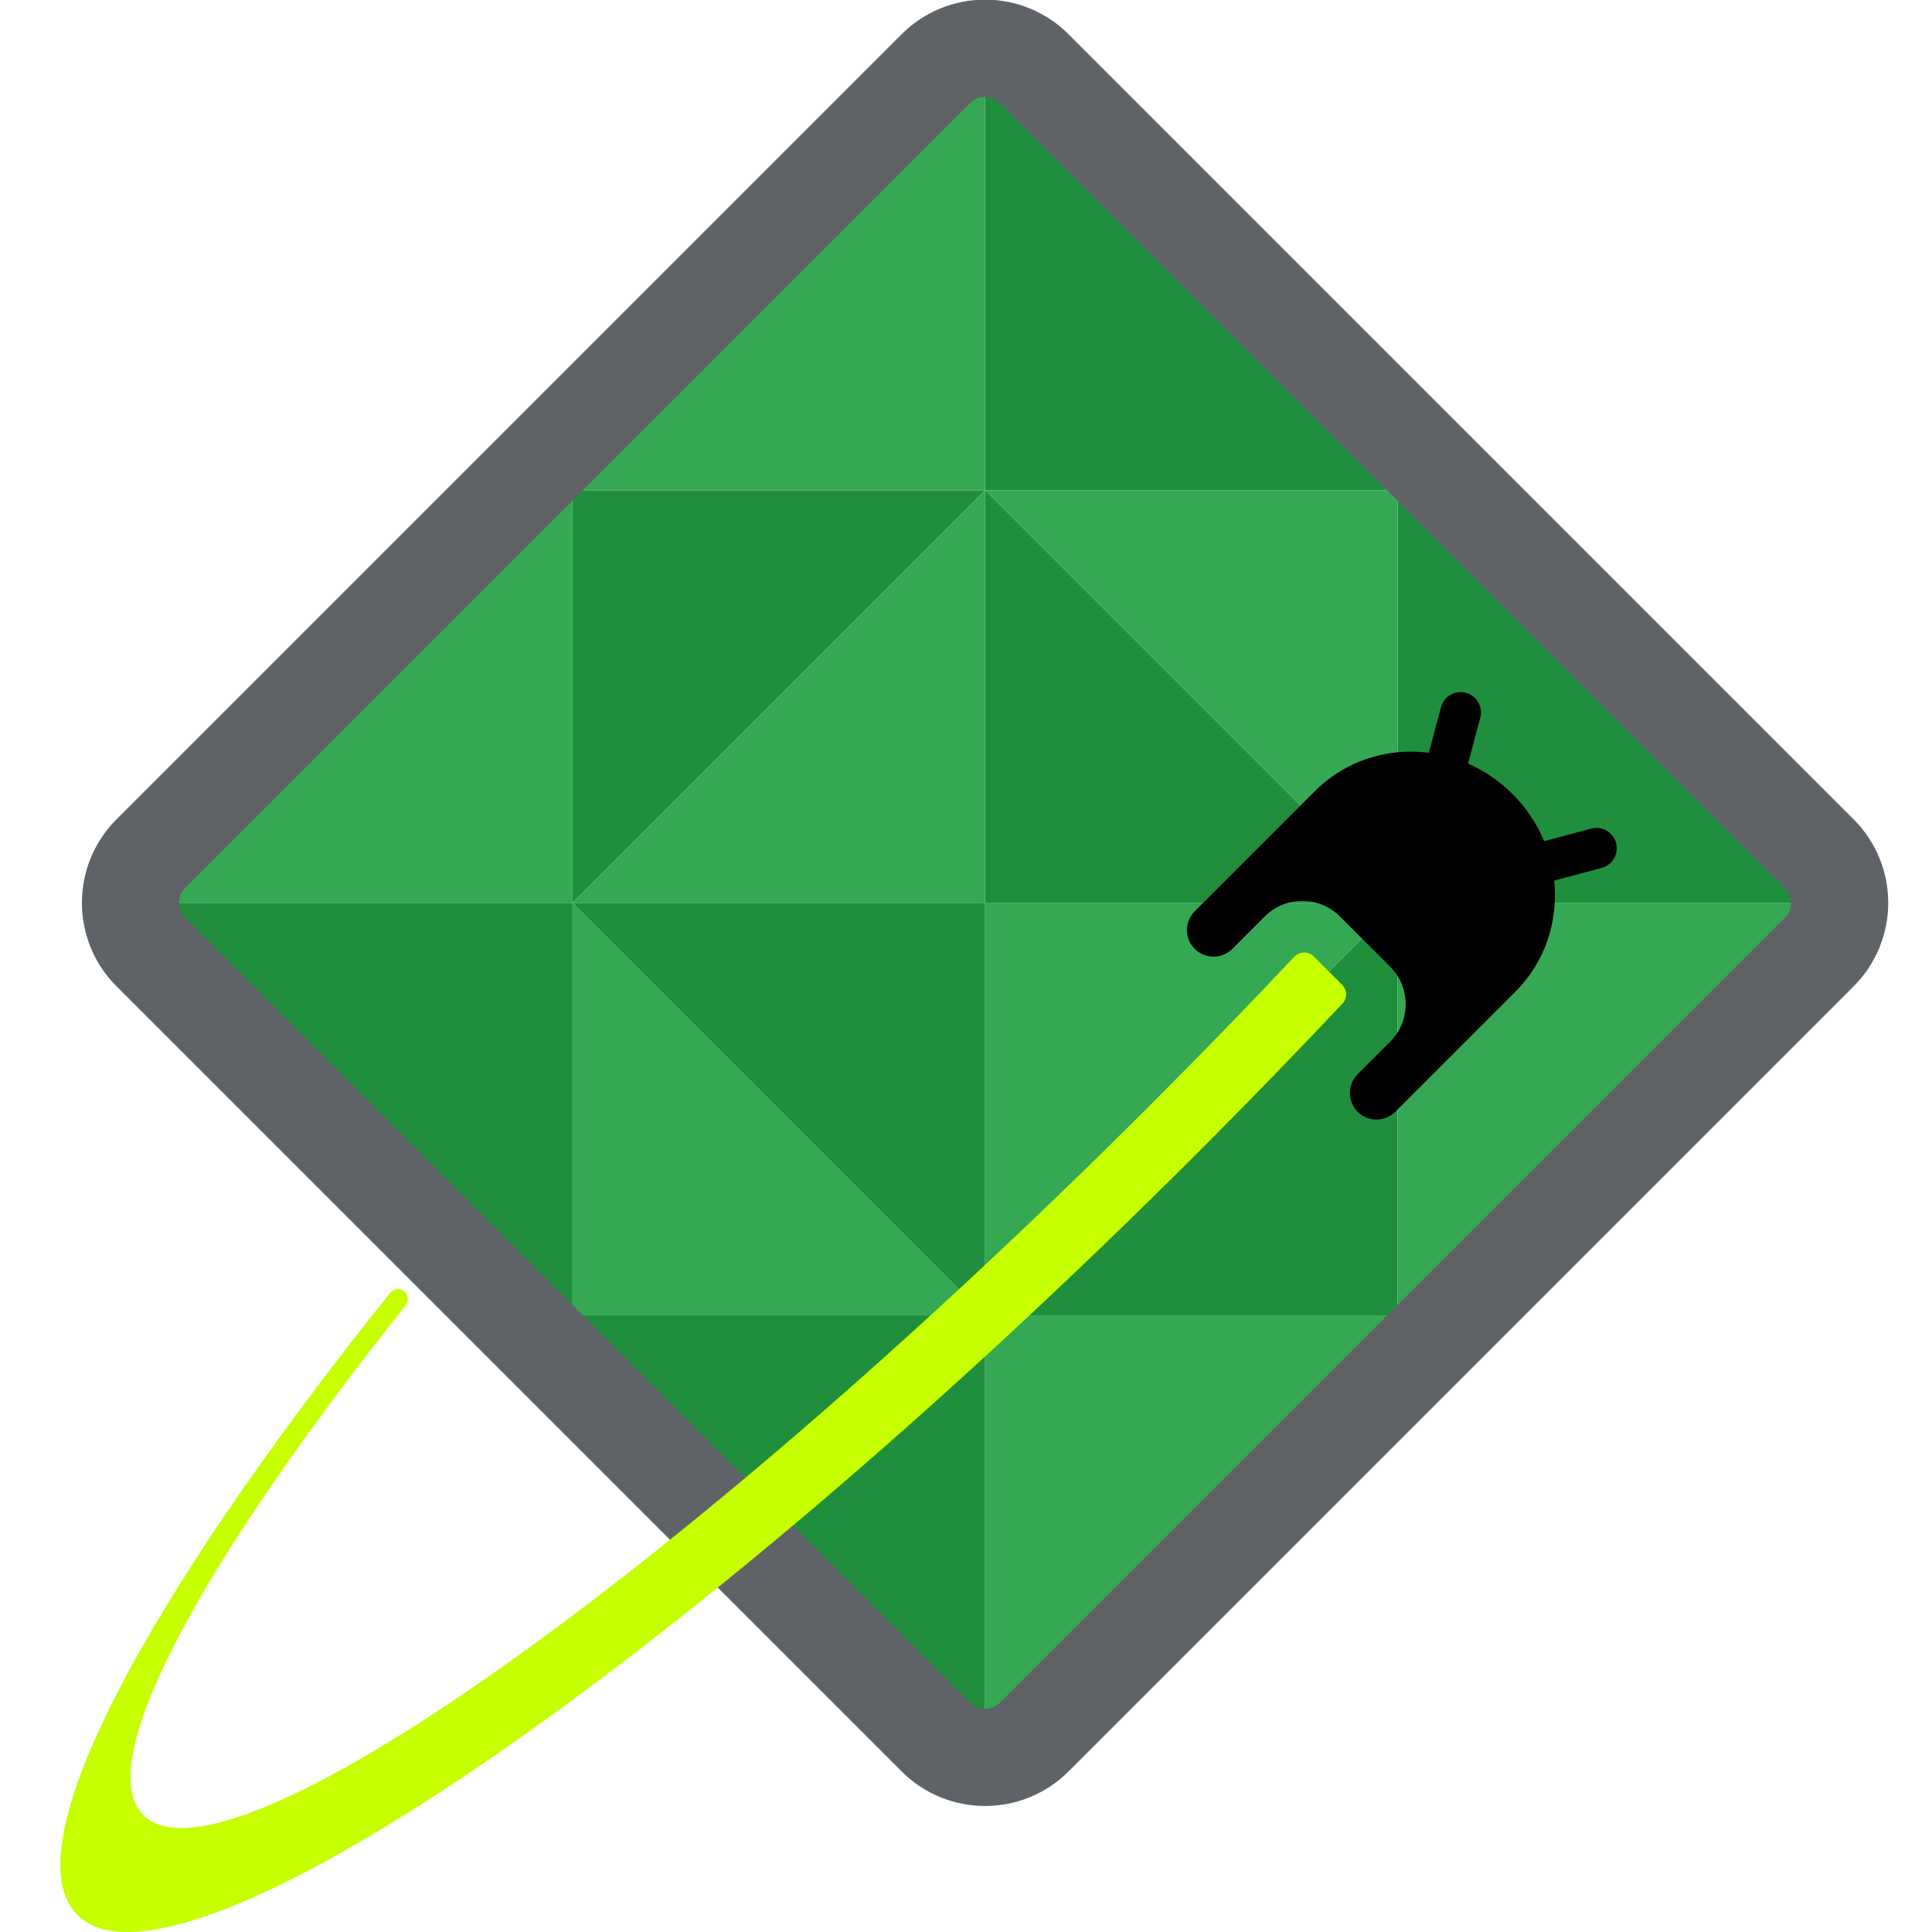
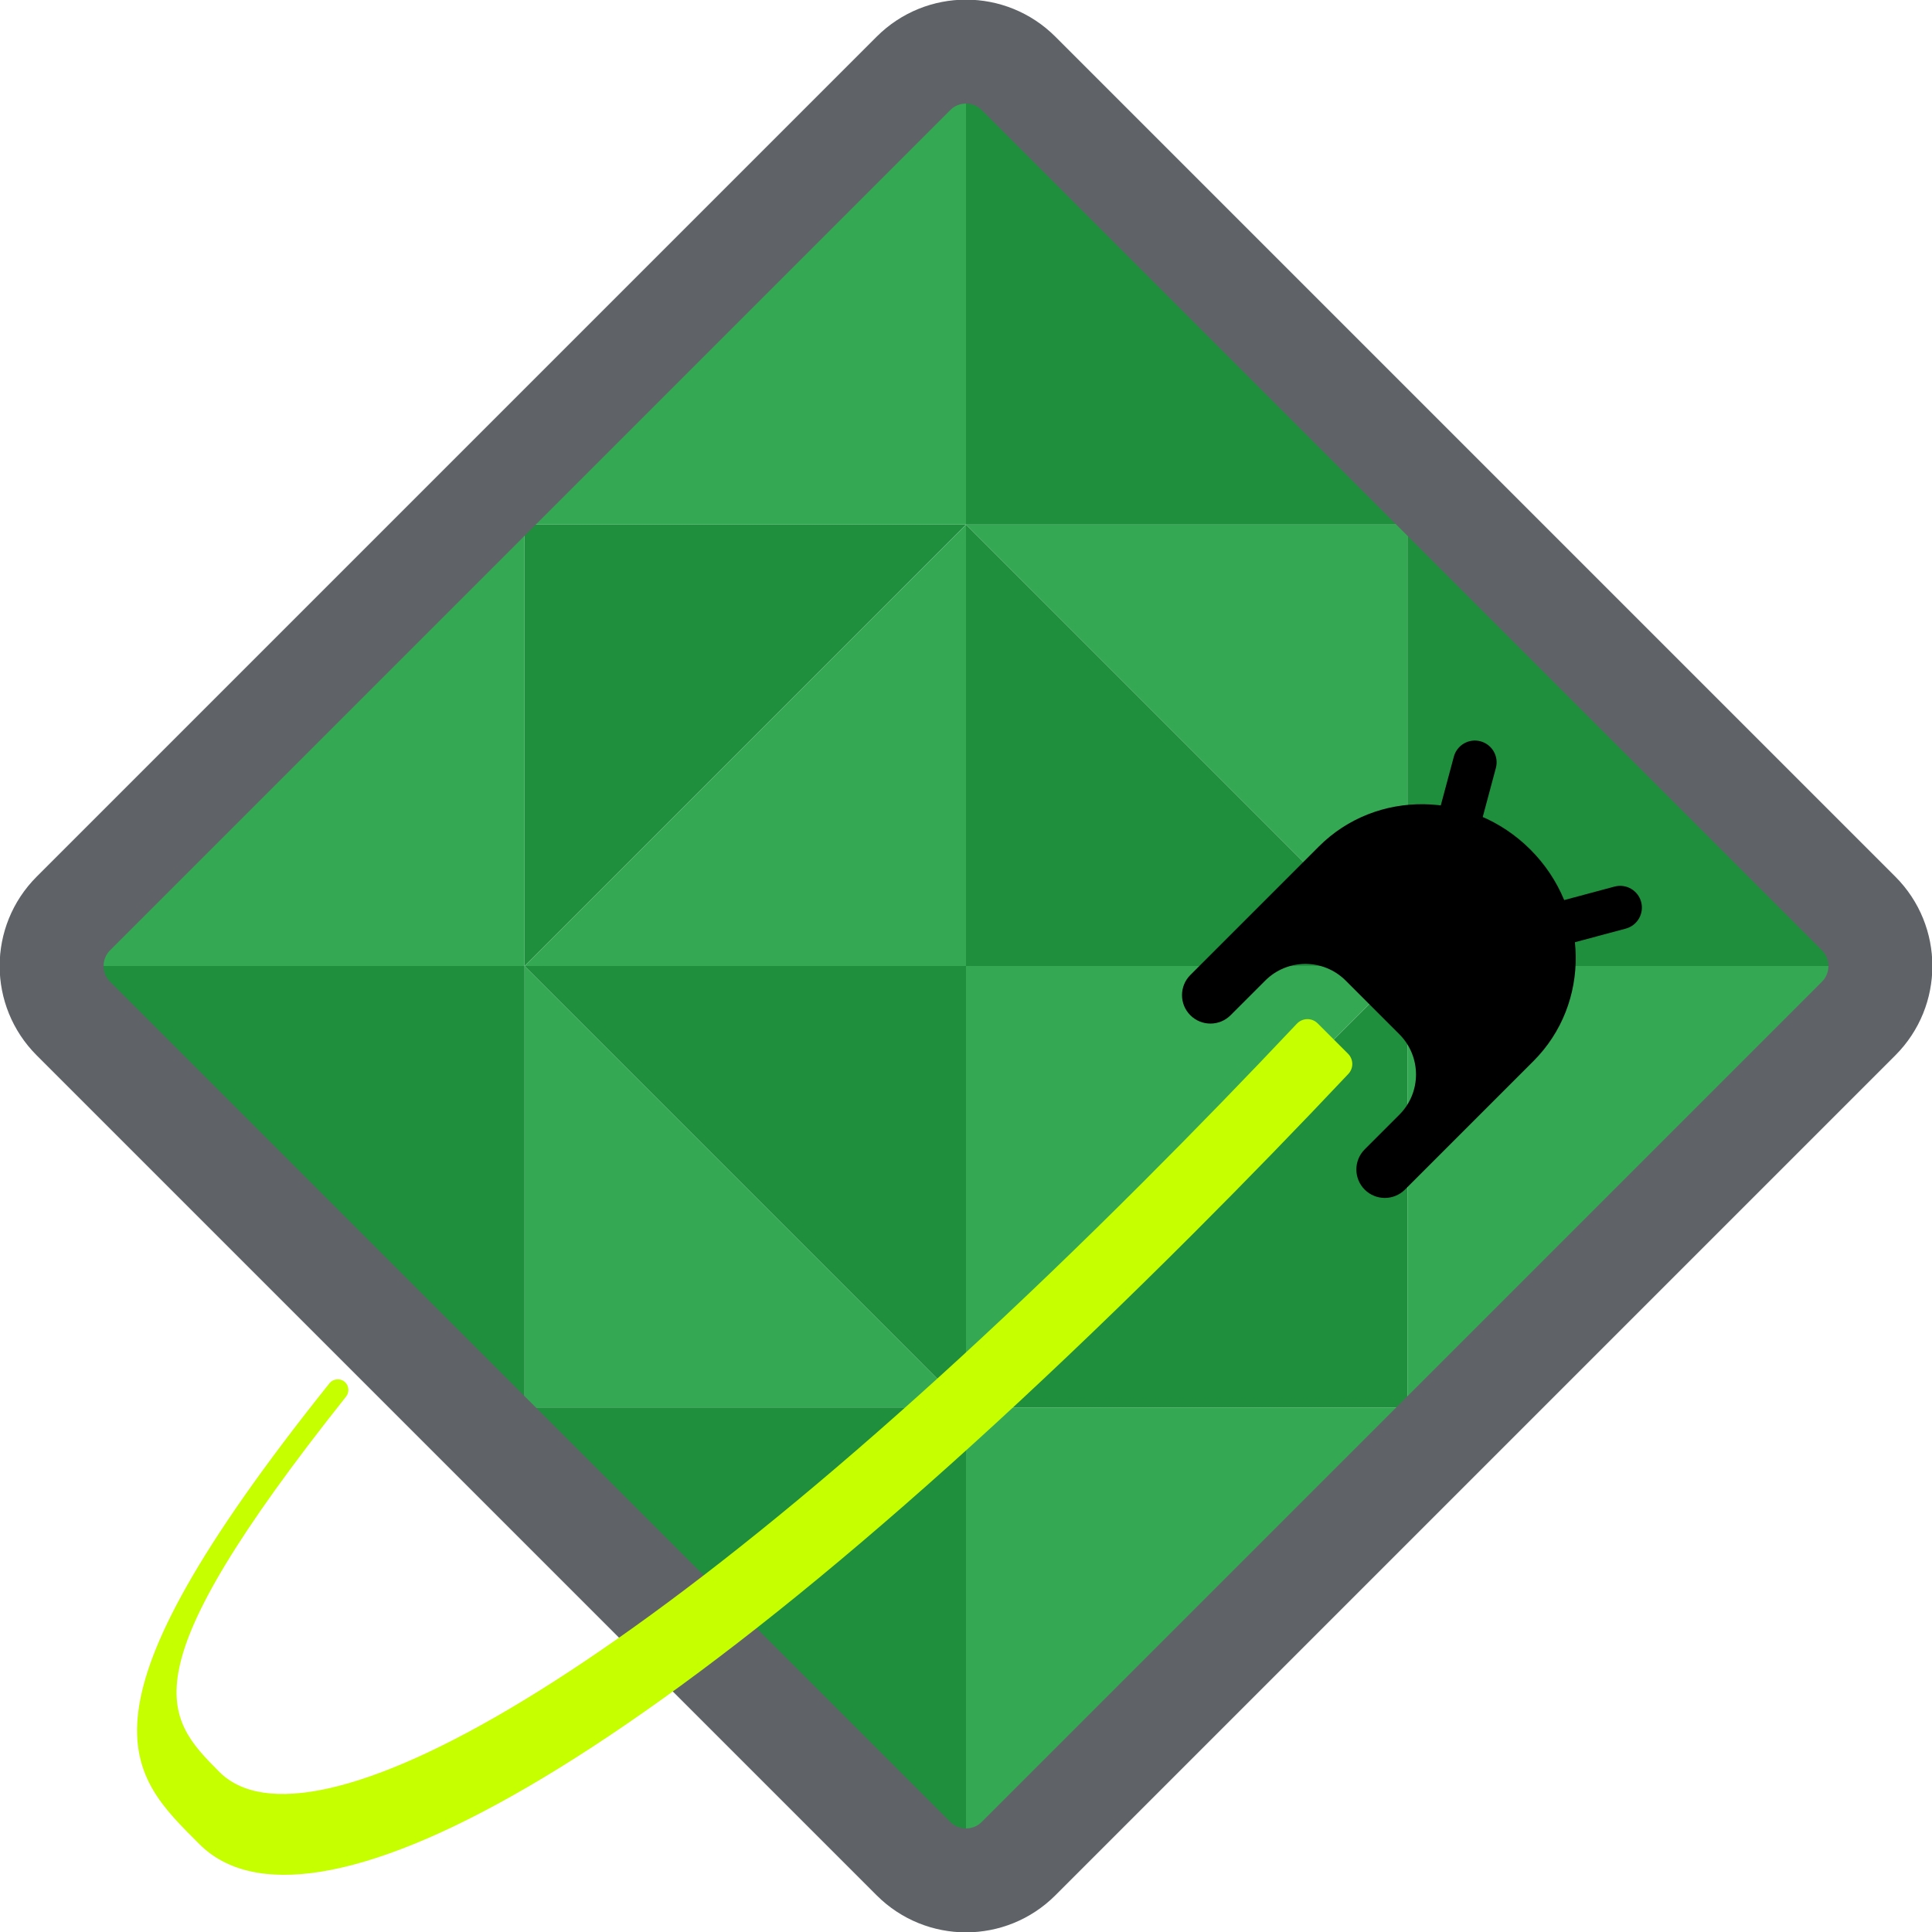
- <svg xmlns="http://www.w3.org/2000/svg" width="128" height="128" viewBox="0 0 128 128" fill="none" version="1.1">
+ <svg xmlns="http://www.w3.org/2000/svg" width="128" height="128" viewBox="0 0 128 128" fill="none" version="1.1" id="svg1">
+   <defs id="defs1" />
  <g id="android_16_platlogo" transform="matrix(0.4490369,0,0,0.4490369,-50.51609,-56.50405)">
-     <g id="baklava_tray_star">
+     <g id="baklava_tray_star" transform="matrix(1.069976,0,0,1.069976,-20.85661,-8.805367)">
      <path id="slice15" d="m 196.971,198.17 h 60.869 l -60.869,60.87 z" fill="#1f8e3d" />
      <path id="slice14" d="M 318.709,319.909 H 257.84 l 60.869,-60.869 z" fill="#1f8e3d" />
      <path id="slice13" d="m 318.709,198.17 v 60.87 L 257.84,198.17 Z" fill="#34a853" />
      <path id="slice12" d="M 196.971,319.909 V 259.04 l 60.869,60.869 z" fill="#34a853" />
      <path id="slice11" d="M 257.84,259.04 H 196.971 L 257.84,198.171 Z" fill="#34a853" />
      <path id="slice10" d="M 257.84,198.17 H 196.971 L 257.84,137.301 Z" fill="#34a853" />
      <path id="slice09" d="m 257.84,319.909 h 60.869 l -60.869,60.869 z" fill="#34a853" />
      <path id="slice08" d="m 257.84,259.04 h 60.869 l -60.869,60.87 z" fill="#34a853" />
      <path id="slice07" d="m 318.709,259.04 h 60.87 l -60.87,60.87 z" fill="#34a853" />
      <path id="slice06" d="m 196.971,259.04 h -60.87 l 60.87,-60.869 z" fill="#34a853" />
      <path id="slice05" d="m 257.84,259.04 v -60.869 l 60.869,60.869 z" fill="#1f8e3d" />
      <path id="slice04" d="m 257.84,198.17 v -60.869 l 60.869,60.869 z" fill="#1f8e3d" />
      <path id="slice03" d="m 257.84,319.909 v 60.869 l -60.869,-60.869 z" fill="#1f8e3d" />
      <path id="slice02" d="m 318.709,259.04 v -60.869 l 60.87,60.869 z" fill="#1f8e3d" />
      <path id="slice01" d="m 196.971,259.04 v 60.87 l -60.87,-60.87 z" fill="#1f8e3d" />
      <path id="slice00" d="m 257.84,259.04 v 60.87 l -60.869,-60.87 z" fill="#1f8e3d" />
    </g>
-     <rect id="diamond_outline" x="257.84" y="128.706" width="184.32" height="184.32" rx="10.249" transform="rotate(45,257.84,128.706)" stroke="#5f6368" stroke-width="14.335" />
-     <g id="zoomy">
-       <path id="Subtract" fill-rule="evenodd" clip-rule="evenodd" d="m 172.353,318.422 c 0.465,-0.585 0.425,-1.435 -0.104,-1.963 v 0 c -0.618,-0.618 -1.643,-0.554 -2.189,0.128 -36.669,45.83 -55.876,82.05 -46.139,91.787 14.588,14.588 88.614,-35.788 165.343,-112.517 7.354,-7.354 14.465,-14.682 21.301,-21.936 0.74,-0.786 0.721,-2.018 -0.043,-2.782 l -4.185,-4.185 c -0.799,-0.798 -2.099,-0.778 -2.874,0.044 -6.791,7.204 -13.876,14.505 -21.215,21.844 -69.976,69.976 -136.5,116.905 -148.586,104.818 -7.636,-7.636 8.284,-37.001 38.691,-75.238 z" fill="#c6ff00" />
+     <rect id="diamond_outline" x="271.482" y="-89.18" width="197.218" height="197.218" rx="10.967" transform="rotate(45)" stroke="#5f6368" stroke-width="15.338" />
+     <g id="zoomy" transform="matrix(1.069976,0,0,1.069976,-20.85661,-8.805367)">
+       <path id="Subtract" fill-rule="evenodd" clip-rule="evenodd" d="m 172.353,318.422 c 0.465,-0.585 0.425,-1.435 -0.104,-1.963 v 0 c -0.618,-0.618 -1.643,-0.554 -2.189,0.128 -36.669,45.83 -27.65,53.824 -17.913,63.561 14.588,14.588 60.388,-7.562 137.117,-84.291 7.354,-7.354 14.465,-14.682 21.301,-21.936 0.74,-0.786 0.721,-2.018 -0.043,-2.782 l -4.185,-4.185 c -0.799,-0.798 -2.099,-0.778 -2.874,0.044 -6.791,7.204 -13.876,14.505 -21.215,21.844 -69.976,69.976 -115.261,93.43 -127.347,81.343 -7.636,-7.636 -12.955,-13.526 17.452,-51.763 z" fill="#c6ff00" />
    </g>
-     <g id="droidship">
+     <g id="droidship" transform="matrix(1.069976,0,0,1.069976,-20.85661,-8.805367)">
      <g id="sensors">
        <path id="AD" d="m 347.267,248.089 c 1.6,-0.429 3.245,0.521 3.674,2.121 0.429,1.6 -0.521,3.245 -2.121,3.674 z m 1.553,5.795 -27.368,7.333 -1.553,-5.795 27.368,-7.333 z" fill="#000000" />
        <path id="AS" d="m 325.111,230.175 c 0.429,-1.6 2.074,-2.55 3.674,-2.121 1.601,0.429 2.55,2.074 2.122,3.674 z m 5.796,1.553 -7.334,27.368 -5.795,-1.553 7.333,-27.368 z" fill="#000000" />
      </g>
      <path id="craft" d="m 335.665,242.984 c -8.171,-8.171 -21.231,-8.361 -29.167,-0.425 l -17.724,17.724 c -1.531,1.531 -1.531,4.017 0,5.548 1.532,1.532 4.017,1.532 5.549,0 l 4.777,-4.777 c 3.065,-3.065 8.032,-3.065 11.097,0 l 7.398,7.398 c 3.065,3.065 3.065,8.032 0,11.097 l -4.777,4.777 c -1.532,1.532 -1.532,4.018 0,5.549 1.531,1.531 4.017,1.531 5.548,0 l 17.724,-17.724 c 7.936,-7.936 7.746,-20.996 -0.425,-29.167 z" fill="#000000" />
    </g>
  </g>
</svg>
